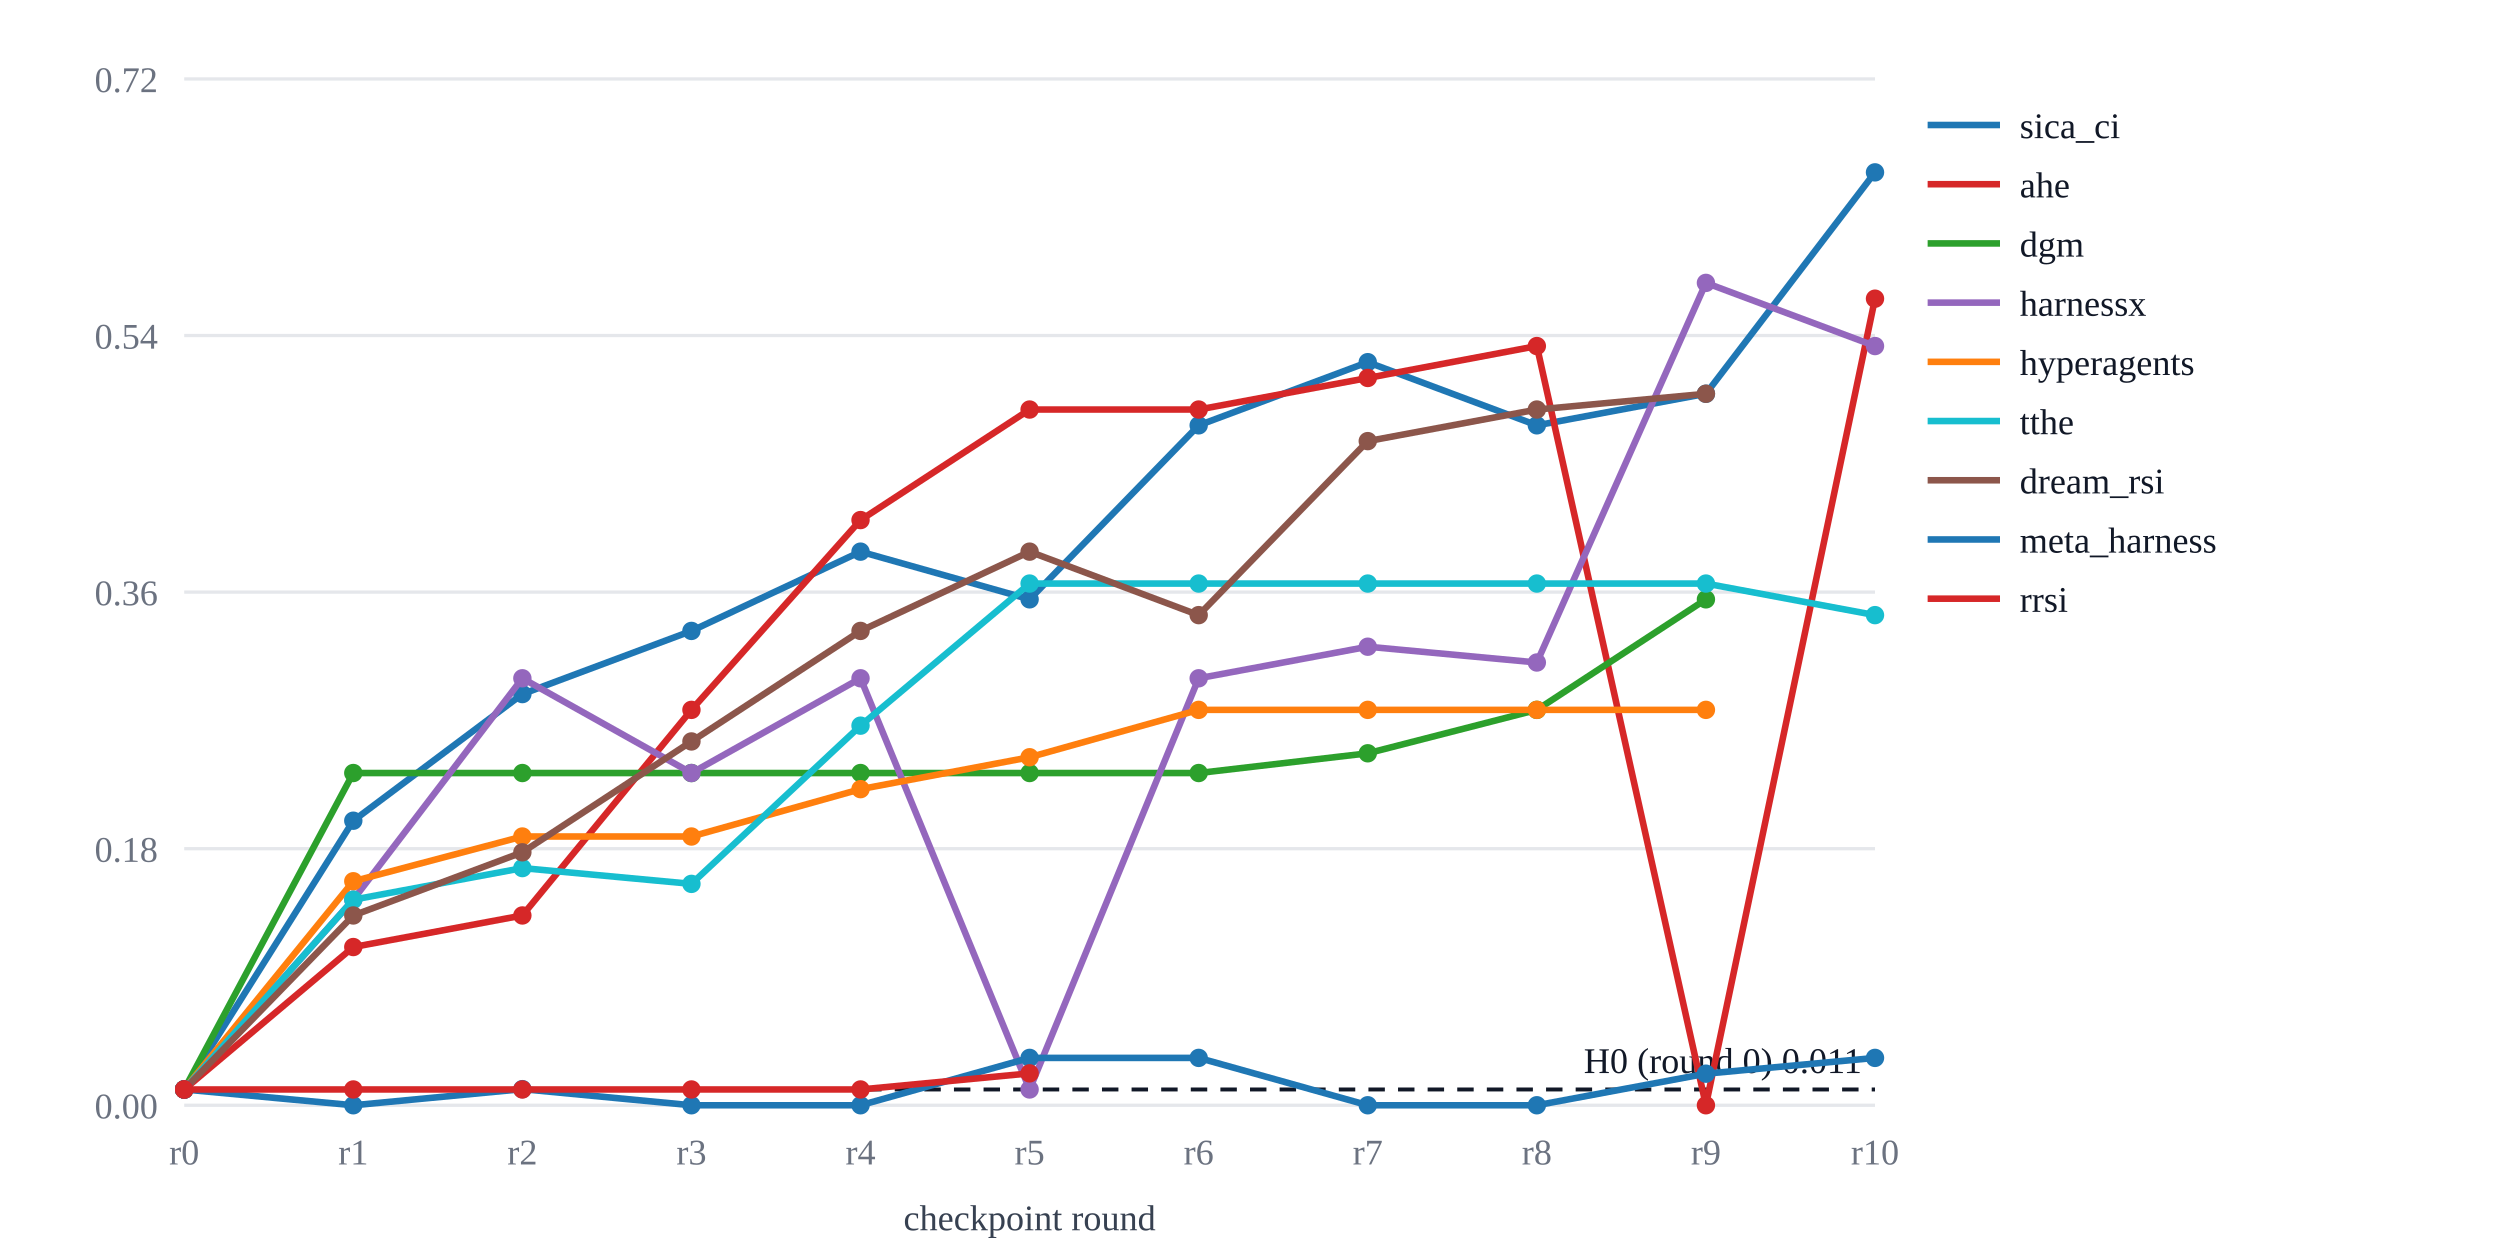
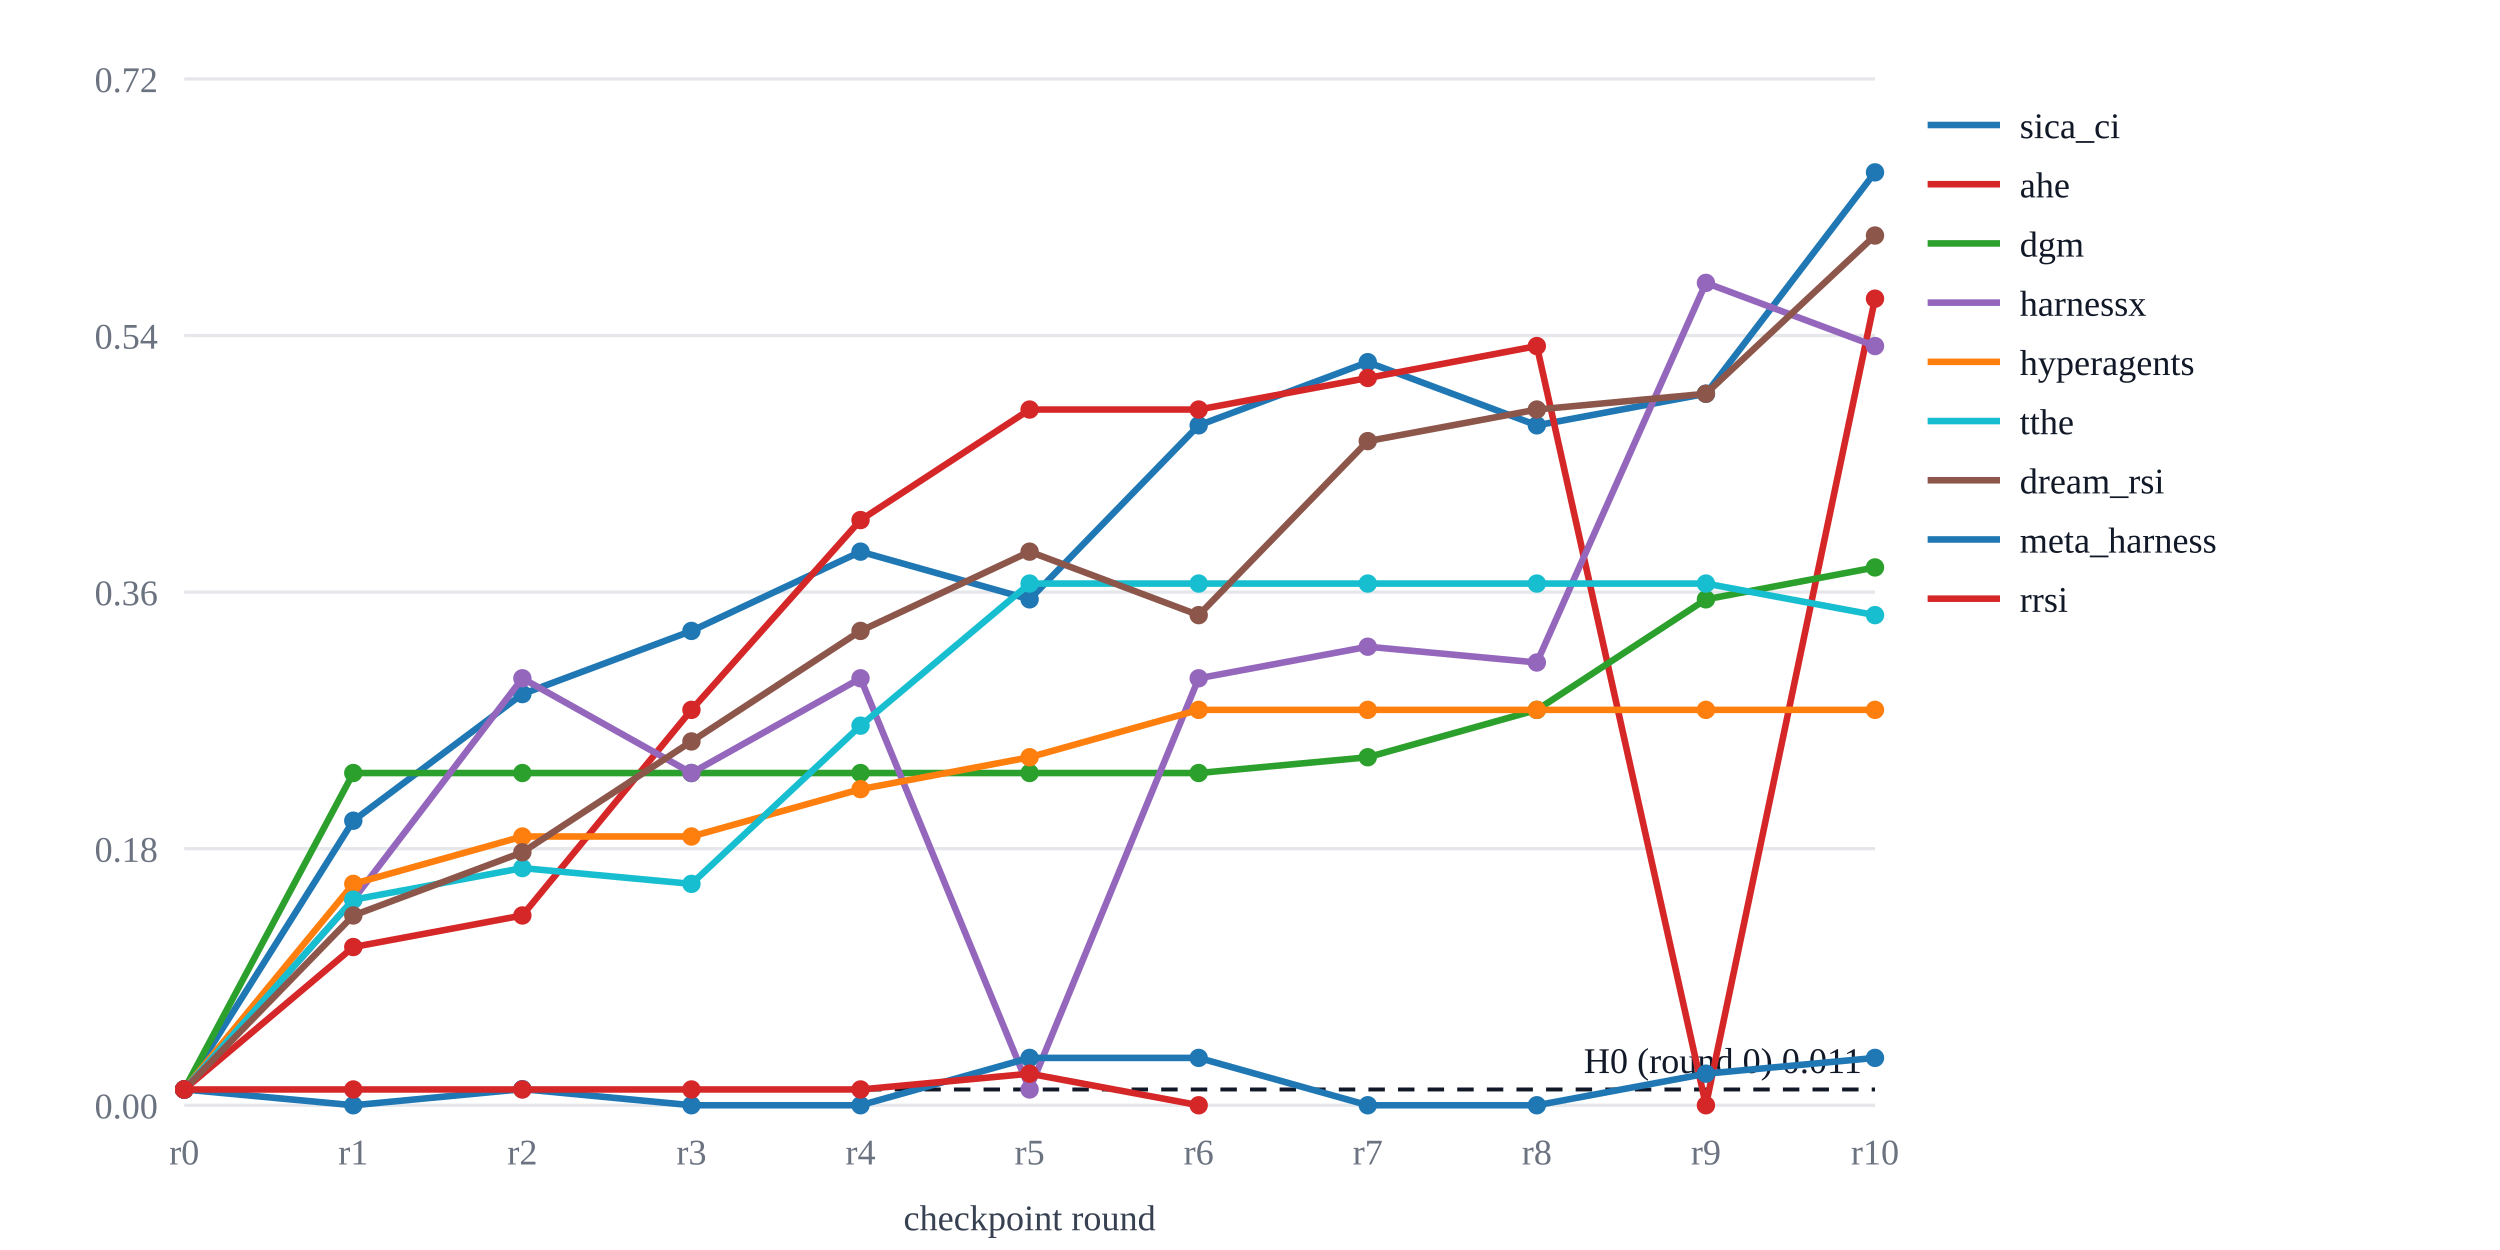
<svg xmlns="http://www.w3.org/2000/svg" width="760" height="380" viewBox="0 0 760 380" role="img" aria-label="Score by checkpoint round on train">
  <rect width="760" height="380" fill="#ffffff" />
  <line x1="56" y1="336.0" x2="570" y2="336.0" stroke="#e5e7eb" stroke-width="1" />
  <text x="48" y="340.0" font-size="11" fill="#6b7280" text-anchor="end">0.00</text>
  <line x1="56" y1="258.0" x2="570" y2="258.0" stroke="#e5e7eb" stroke-width="1" />
  <text x="48" y="262.0" font-size="11" fill="#6b7280" text-anchor="end">0.18</text>
  <line x1="56" y1="180.0" x2="570" y2="180.0" stroke="#e5e7eb" stroke-width="1" />
  <text x="48" y="184.0" font-size="11" fill="#6b7280" text-anchor="end">0.36</text>
  <line x1="56" y1="102.0" x2="570" y2="102.0" stroke="#e5e7eb" stroke-width="1" />
  <text x="48" y="106.0" font-size="11" fill="#6b7280" text-anchor="end">0.54</text>
  <line x1="56" y1="24.0" x2="570" y2="24.0" stroke="#e5e7eb" stroke-width="1" />
  <text x="48" y="28.0" font-size="11" fill="#6b7280" text-anchor="end">0.72</text>
  <text x="56.0" y="354" font-size="11" fill="#6b7280" text-anchor="middle">r0</text>
  <text x="107.4" y="354" font-size="11" fill="#6b7280" text-anchor="middle">r1</text>
  <text x="158.8" y="354" font-size="11" fill="#6b7280" text-anchor="middle">r2</text>
  <text x="210.2" y="354" font-size="11" fill="#6b7280" text-anchor="middle">r3</text>
  <text x="261.6" y="354" font-size="11" fill="#6b7280" text-anchor="middle">r4</text>
  <text x="313.0" y="354" font-size="11" fill="#6b7280" text-anchor="middle">r5</text>
  <text x="364.4" y="354" font-size="11" fill="#6b7280" text-anchor="middle">r6</text>
  <text x="415.8" y="354" font-size="11" fill="#6b7280" text-anchor="middle">r7</text>
  <text x="467.2" y="354" font-size="11" fill="#6b7280" text-anchor="middle">r8</text>
  <text x="518.6" y="354" font-size="11" fill="#6b7280" text-anchor="middle">r9</text>
  <text x="570.0" y="354" font-size="11" fill="#6b7280" text-anchor="middle">r10</text>
  <line x1="56" y1="331.2" x2="570" y2="331.2" stroke="#111827" stroke-width="1.2" stroke-dasharray="5 4" />
  <text x="566" y="326.2" font-size="11" fill="#111827" text-anchor="end">H0 (round 0) 0.011</text>
  <g data-method-line="sica_ci">
    <path d="M56.0,331.2 L56.0,331.2 L107.4,249.5 L158.8,211.0 L210.2,191.8 L261.6,167.7 L313.0,182.2 L364.4,129.3 L415.8,110.1 L467.2,129.3 L518.6,119.7 L570.0,52.4" fill="none" stroke="#1f77b4" stroke-width="2" />
    <circle cx="56.0" cy="331.2" r="2.8" fill="#1f77b4" />
    <circle cx="56.0" cy="331.2" r="2.8" fill="#1f77b4" />
    <circle cx="107.4" cy="249.5" r="2.8" fill="#1f77b4" />
    <circle cx="158.8" cy="211.0" r="2.8" fill="#1f77b4" />
    <circle cx="210.2" cy="191.8" r="2.8" fill="#1f77b4" />
    <circle cx="261.6" cy="167.7" r="2.8" fill="#1f77b4" />
    <circle cx="313.0" cy="182.2" r="2.8" fill="#1f77b4" />
    <circle cx="364.4" cy="129.3" r="2.8" fill="#1f77b4" />
    <circle cx="415.8" cy="110.1" r="2.8" fill="#1f77b4" />
    <circle cx="467.2" cy="129.3" r="2.8" fill="#1f77b4" />
    <circle cx="518.6" cy="119.7" r="2.8" fill="#1f77b4" />
    <circle cx="570.0" cy="52.4" r="2.8" fill="#1f77b4" />
    <line x1="586" y1="38" x2="608" y2="38" stroke="#1f77b4" stroke-width="2" />
    <text x="614" y="42" font-size="11" fill="#111827">sica_ci</text>
  </g>
  <g data-method-line="ahe">
    <path d="M56.0,331.2 L56.0,331.2 L107.4,287.9 L158.8,278.3 L210.2,215.8 L261.6,158.1 L313.0,124.5 L364.4,124.5 L415.8,114.9 L467.2,105.2 L518.6,336.0 L570.0,90.8" fill="none" stroke="#d62728" stroke-width="2" />
    <circle cx="56.0" cy="331.2" r="2.8" fill="#d62728" />
    <circle cx="56.0" cy="331.2" r="2.8" fill="#d62728" />
    <circle cx="107.4" cy="287.9" r="2.8" fill="#d62728" />
    <circle cx="158.8" cy="278.3" r="2.8" fill="#d62728" />
    <circle cx="210.2" cy="215.8" r="2.8" fill="#d62728" />
    <circle cx="261.6" cy="158.1" r="2.8" fill="#d62728" />
    <circle cx="313.0" cy="124.5" r="2.8" fill="#d62728" />
    <circle cx="364.4" cy="124.5" r="2.8" fill="#d62728" />
    <circle cx="415.8" cy="114.9" r="2.8" fill="#d62728" />
    <circle cx="467.2" cy="105.2" r="2.8" fill="#d62728" />
    <circle cx="518.6" cy="336.0" r="2.8" fill="#d62728" />
    <circle cx="570.0" cy="90.8" r="2.8" fill="#d62728" />
    <line x1="586" y1="56" x2="608" y2="56" stroke="#d62728" stroke-width="2" />
    <text x="614" y="60" font-size="11" fill="#111827">ahe</text>
  </g>
  <g data-method-line="dgm">
-     <path d="M56.0,331.2 L56.0,331.2 L107.4,235.0 L158.8,235.0 L210.2,235.0 L261.6,235.0 L313.0,235.0 L364.4,235.0 L415.8,229.0 L467.2,215.8 L518.6,182.2" fill="none" stroke="#2ca02c" stroke-width="2" />
+     <path d="M56.0,331.2 L56.0,331.2 L107.4,235.0 L158.8,235.0 L210.2,235.0 L261.6,235.0 L313.0,235.0 L364.4,235.0 L415.8,230.2 L467.2,215.8 L518.6,182.2 L570.0,172.5" fill="none" stroke="#2ca02c" stroke-width="2" />
    <circle cx="56.0" cy="331.2" r="2.8" fill="#2ca02c" />
    <circle cx="56.0" cy="331.2" r="2.8" fill="#2ca02c" />
    <circle cx="107.4" cy="235.0" r="2.8" fill="#2ca02c" />
    <circle cx="158.8" cy="235.0" r="2.8" fill="#2ca02c" />
    <circle cx="210.2" cy="235.0" r="2.8" fill="#2ca02c" />
    <circle cx="261.6" cy="235.0" r="2.8" fill="#2ca02c" />
    <circle cx="313.0" cy="235.0" r="2.8" fill="#2ca02c" />
    <circle cx="364.4" cy="235.0" r="2.8" fill="#2ca02c" />
-     <circle cx="415.8" cy="229.0" r="2.8" fill="#2ca02c" />
+     <circle cx="415.8" cy="230.2" r="2.8" fill="#2ca02c" />
    <circle cx="467.2" cy="215.8" r="2.8" fill="#2ca02c" />
    <circle cx="518.6" cy="182.2" r="2.8" fill="#2ca02c" />
+     <circle cx="570.0" cy="172.5" r="2.8" fill="#2ca02c" />
    <line x1="586" y1="74" x2="608" y2="74" stroke="#2ca02c" stroke-width="2" />
    <text x="614" y="78" font-size="11" fill="#111827">dgm</text>
  </g>
  <g data-method-line="harnessx">
    <path d="M56.0,331.2 L56.0,331.2 L107.4,273.5 L158.8,206.2 L210.2,235.0 L261.6,206.2 L313.0,331.2 L364.4,206.2 L415.8,196.6 L467.2,201.4 L518.6,86.0 L570.0,105.2" fill="none" stroke="#9467bd" stroke-width="2" />
    <circle cx="56.0" cy="331.2" r="2.8" fill="#9467bd" />
    <circle cx="56.0" cy="331.2" r="2.8" fill="#9467bd" />
    <circle cx="107.4" cy="273.5" r="2.8" fill="#9467bd" />
    <circle cx="158.8" cy="206.2" r="2.8" fill="#9467bd" />
    <circle cx="210.2" cy="235.0" r="2.8" fill="#9467bd" />
    <circle cx="261.6" cy="206.2" r="2.8" fill="#9467bd" />
    <circle cx="313.0" cy="331.2" r="2.8" fill="#9467bd" />
    <circle cx="364.4" cy="206.2" r="2.8" fill="#9467bd" />
    <circle cx="415.8" cy="196.6" r="2.8" fill="#9467bd" />
    <circle cx="467.2" cy="201.4" r="2.8" fill="#9467bd" />
    <circle cx="518.6" cy="86.0" r="2.8" fill="#9467bd" />
    <circle cx="570.0" cy="105.2" r="2.8" fill="#9467bd" />
    <line x1="586" y1="92" x2="608" y2="92" stroke="#9467bd" stroke-width="2" />
    <text x="614" y="96" font-size="11" fill="#111827">harnessx</text>
  </g>
  <g data-method-line="hyperagents">
-     <path d="M56.0,331.2 L56.0,331.2 L107.4,267.9 L158.8,254.3 L210.2,254.3 L261.6,239.9 L313.0,230.2 L364.4,215.8 L415.8,215.8 L467.2,215.8 L518.6,215.8" fill="none" stroke="#ff7f0e" stroke-width="2" />
+     <path d="M56.0,331.2 L56.0,331.2 L107.4,268.7 L158.8,254.3 L210.2,254.3 L261.6,239.9 L313.0,230.2 L364.4,215.8 L415.8,215.8 L467.2,215.8 L518.6,215.8 L570.0,215.8" fill="none" stroke="#ff7f0e" stroke-width="2" />
    <circle cx="56.0" cy="331.2" r="2.8" fill="#ff7f0e" />
    <circle cx="56.0" cy="331.2" r="2.8" fill="#ff7f0e" />
-     <circle cx="107.4" cy="267.9" r="2.8" fill="#ff7f0e" />
+     <circle cx="107.4" cy="268.7" r="2.8" fill="#ff7f0e" />
    <circle cx="158.8" cy="254.3" r="2.8" fill="#ff7f0e" />
    <circle cx="210.2" cy="254.3" r="2.8" fill="#ff7f0e" />
    <circle cx="261.6" cy="239.9" r="2.8" fill="#ff7f0e" />
    <circle cx="313.0" cy="230.2" r="2.8" fill="#ff7f0e" />
    <circle cx="364.4" cy="215.8" r="2.8" fill="#ff7f0e" />
    <circle cx="415.8" cy="215.8" r="2.8" fill="#ff7f0e" />
    <circle cx="467.2" cy="215.8" r="2.8" fill="#ff7f0e" />
    <circle cx="518.6" cy="215.8" r="2.8" fill="#ff7f0e" />
+     <circle cx="570.0" cy="215.8" r="2.8" fill="#ff7f0e" />
    <line x1="586" y1="110" x2="608" y2="110" stroke="#ff7f0e" stroke-width="2" />
    <text x="614" y="114" font-size="11" fill="#111827">hyperagents</text>
  </g>
  <g data-method-line="tthe">
    <path d="M56.0,331.2 L56.0,331.2 L107.4,273.5 L158.8,263.9 L210.2,268.7 L261.6,220.6 L313.0,177.4 L364.4,177.4 L415.8,177.4 L467.2,177.4 L518.6,177.4 L570.0,187.0" fill="none" stroke="#17becf" stroke-width="2" />
    <circle cx="56.0" cy="331.2" r="2.8" fill="#17becf" />
    <circle cx="56.0" cy="331.2" r="2.8" fill="#17becf" />
    <circle cx="107.4" cy="273.5" r="2.8" fill="#17becf" />
    <circle cx="158.8" cy="263.9" r="2.8" fill="#17becf" />
    <circle cx="210.2" cy="268.7" r="2.8" fill="#17becf" />
    <circle cx="261.6" cy="220.6" r="2.8" fill="#17becf" />
    <circle cx="313.0" cy="177.4" r="2.8" fill="#17becf" />
    <circle cx="364.4" cy="177.4" r="2.8" fill="#17becf" />
    <circle cx="415.8" cy="177.4" r="2.8" fill="#17becf" />
    <circle cx="467.2" cy="177.4" r="2.8" fill="#17becf" />
    <circle cx="518.6" cy="177.4" r="2.8" fill="#17becf" />
    <circle cx="570.0" cy="187.0" r="2.8" fill="#17becf" />
    <line x1="586" y1="128" x2="608" y2="128" stroke="#17becf" stroke-width="2" />
    <text x="614" y="132" font-size="11" fill="#111827">tthe</text>
  </g>
  <g data-method-line="dream_rsi">
-     <path d="M56.0,331.2 L56.0,331.2 L107.4,278.3 L158.8,259.1 L210.2,225.4 L261.6,191.8 L313.0,167.7 L364.4,187.0 L415.8,134.1 L467.2,124.5 L518.6,119.7" fill="none" stroke="#8c564b" stroke-width="2" />
+     <path d="M56.0,331.2 L56.0,331.2 L107.4,278.3 L158.8,259.1 L210.2,225.4 L261.6,191.8 L313.0,167.7 L364.4,187.0 L415.8,134.1 L467.2,124.5 L518.6,119.7 L570.0,71.6" fill="none" stroke="#8c564b" stroke-width="2" />
    <circle cx="56.0" cy="331.2" r="2.8" fill="#8c564b" />
    <circle cx="56.0" cy="331.2" r="2.8" fill="#8c564b" />
    <circle cx="107.4" cy="278.3" r="2.8" fill="#8c564b" />
    <circle cx="158.8" cy="259.1" r="2.8" fill="#8c564b" />
    <circle cx="210.2" cy="225.4" r="2.8" fill="#8c564b" />
    <circle cx="261.6" cy="191.8" r="2.8" fill="#8c564b" />
    <circle cx="313.0" cy="167.7" r="2.8" fill="#8c564b" />
    <circle cx="364.4" cy="187.0" r="2.8" fill="#8c564b" />
    <circle cx="415.8" cy="134.1" r="2.8" fill="#8c564b" />
    <circle cx="467.2" cy="124.5" r="2.8" fill="#8c564b" />
    <circle cx="518.6" cy="119.7" r="2.8" fill="#8c564b" />
+     <circle cx="570.0" cy="71.6" r="2.8" fill="#8c564b" />
    <line x1="586" y1="146" x2="608" y2="146" stroke="#8c564b" stroke-width="2" />
    <text x="614" y="150" font-size="11" fill="#111827">dream_rsi</text>
  </g>
  <g data-method-line="meta_harness">
    <path d="M56.0,331.2 L56.0,331.2 L107.4,336.0 L158.8,331.1 L210.2,336.0 L261.6,336.0 L313.0,321.6 L364.4,321.6 L415.8,336.0 L467.2,336.0 L518.6,326.4 L570.0,321.6" fill="none" stroke="#1f77b4" stroke-width="2" />
    <circle cx="56.0" cy="331.2" r="2.8" fill="#1f77b4" />
    <circle cx="56.0" cy="331.2" r="2.8" fill="#1f77b4" />
    <circle cx="107.4" cy="336.0" r="2.8" fill="#1f77b4" />
    <circle cx="158.8" cy="331.1" r="2.8" fill="#1f77b4" />
    <circle cx="210.2" cy="336.0" r="2.8" fill="#1f77b4" />
    <circle cx="261.6" cy="336.0" r="2.8" fill="#1f77b4" />
    <circle cx="313.0" cy="321.6" r="2.8" fill="#1f77b4" />
    <circle cx="364.4" cy="321.6" r="2.8" fill="#1f77b4" />
    <circle cx="415.8" cy="336.0" r="2.8" fill="#1f77b4" />
    <circle cx="467.2" cy="336.0" r="2.8" fill="#1f77b4" />
    <circle cx="518.6" cy="326.4" r="2.8" fill="#1f77b4" />
    <circle cx="570.0" cy="321.6" r="2.8" fill="#1f77b4" />
    <line x1="586" y1="164" x2="608" y2="164" stroke="#1f77b4" stroke-width="2" />
    <text x="614" y="168" font-size="11" fill="#111827">meta_harness</text>
  </g>
  <g data-method-line="rrsi">
-     <path d="M56.0,331.2 L56.0,331.2 L107.4,331.2 L158.8,331.2 L210.2,331.2 L261.6,331.2 L313.0,326.3" fill="none" stroke="#d62728" stroke-width="2" />
+     <path d="M56.0,331.2 L56.0,331.2 L107.4,331.2 L158.8,331.2 L210.2,331.2 L261.6,331.2 L313.0,326.4 L364.4,336.0" fill="none" stroke="#d62728" stroke-width="2" />
    <circle cx="56.0" cy="331.2" r="2.8" fill="#d62728" />
    <circle cx="56.0" cy="331.2" r="2.8" fill="#d62728" />
    <circle cx="107.4" cy="331.2" r="2.8" fill="#d62728" />
    <circle cx="158.8" cy="331.2" r="2.8" fill="#d62728" />
    <circle cx="210.2" cy="331.2" r="2.8" fill="#d62728" />
    <circle cx="261.6" cy="331.2" r="2.8" fill="#d62728" />
-     <circle cx="313.0" cy="326.3" r="2.8" fill="#d62728" />
+     <circle cx="313.0" cy="326.4" r="2.8" fill="#d62728" />
+     <circle cx="364.4" cy="336.0" r="2.8" fill="#d62728" />
    <line x1="586" y1="182" x2="608" y2="182" stroke="#d62728" stroke-width="2" />
    <text x="614" y="186" font-size="11" fill="#111827">rrsi</text>
  </g>
  <text x="313" y="374" font-size="11" fill="#374151" text-anchor="middle">checkpoint round</text>
</svg>
